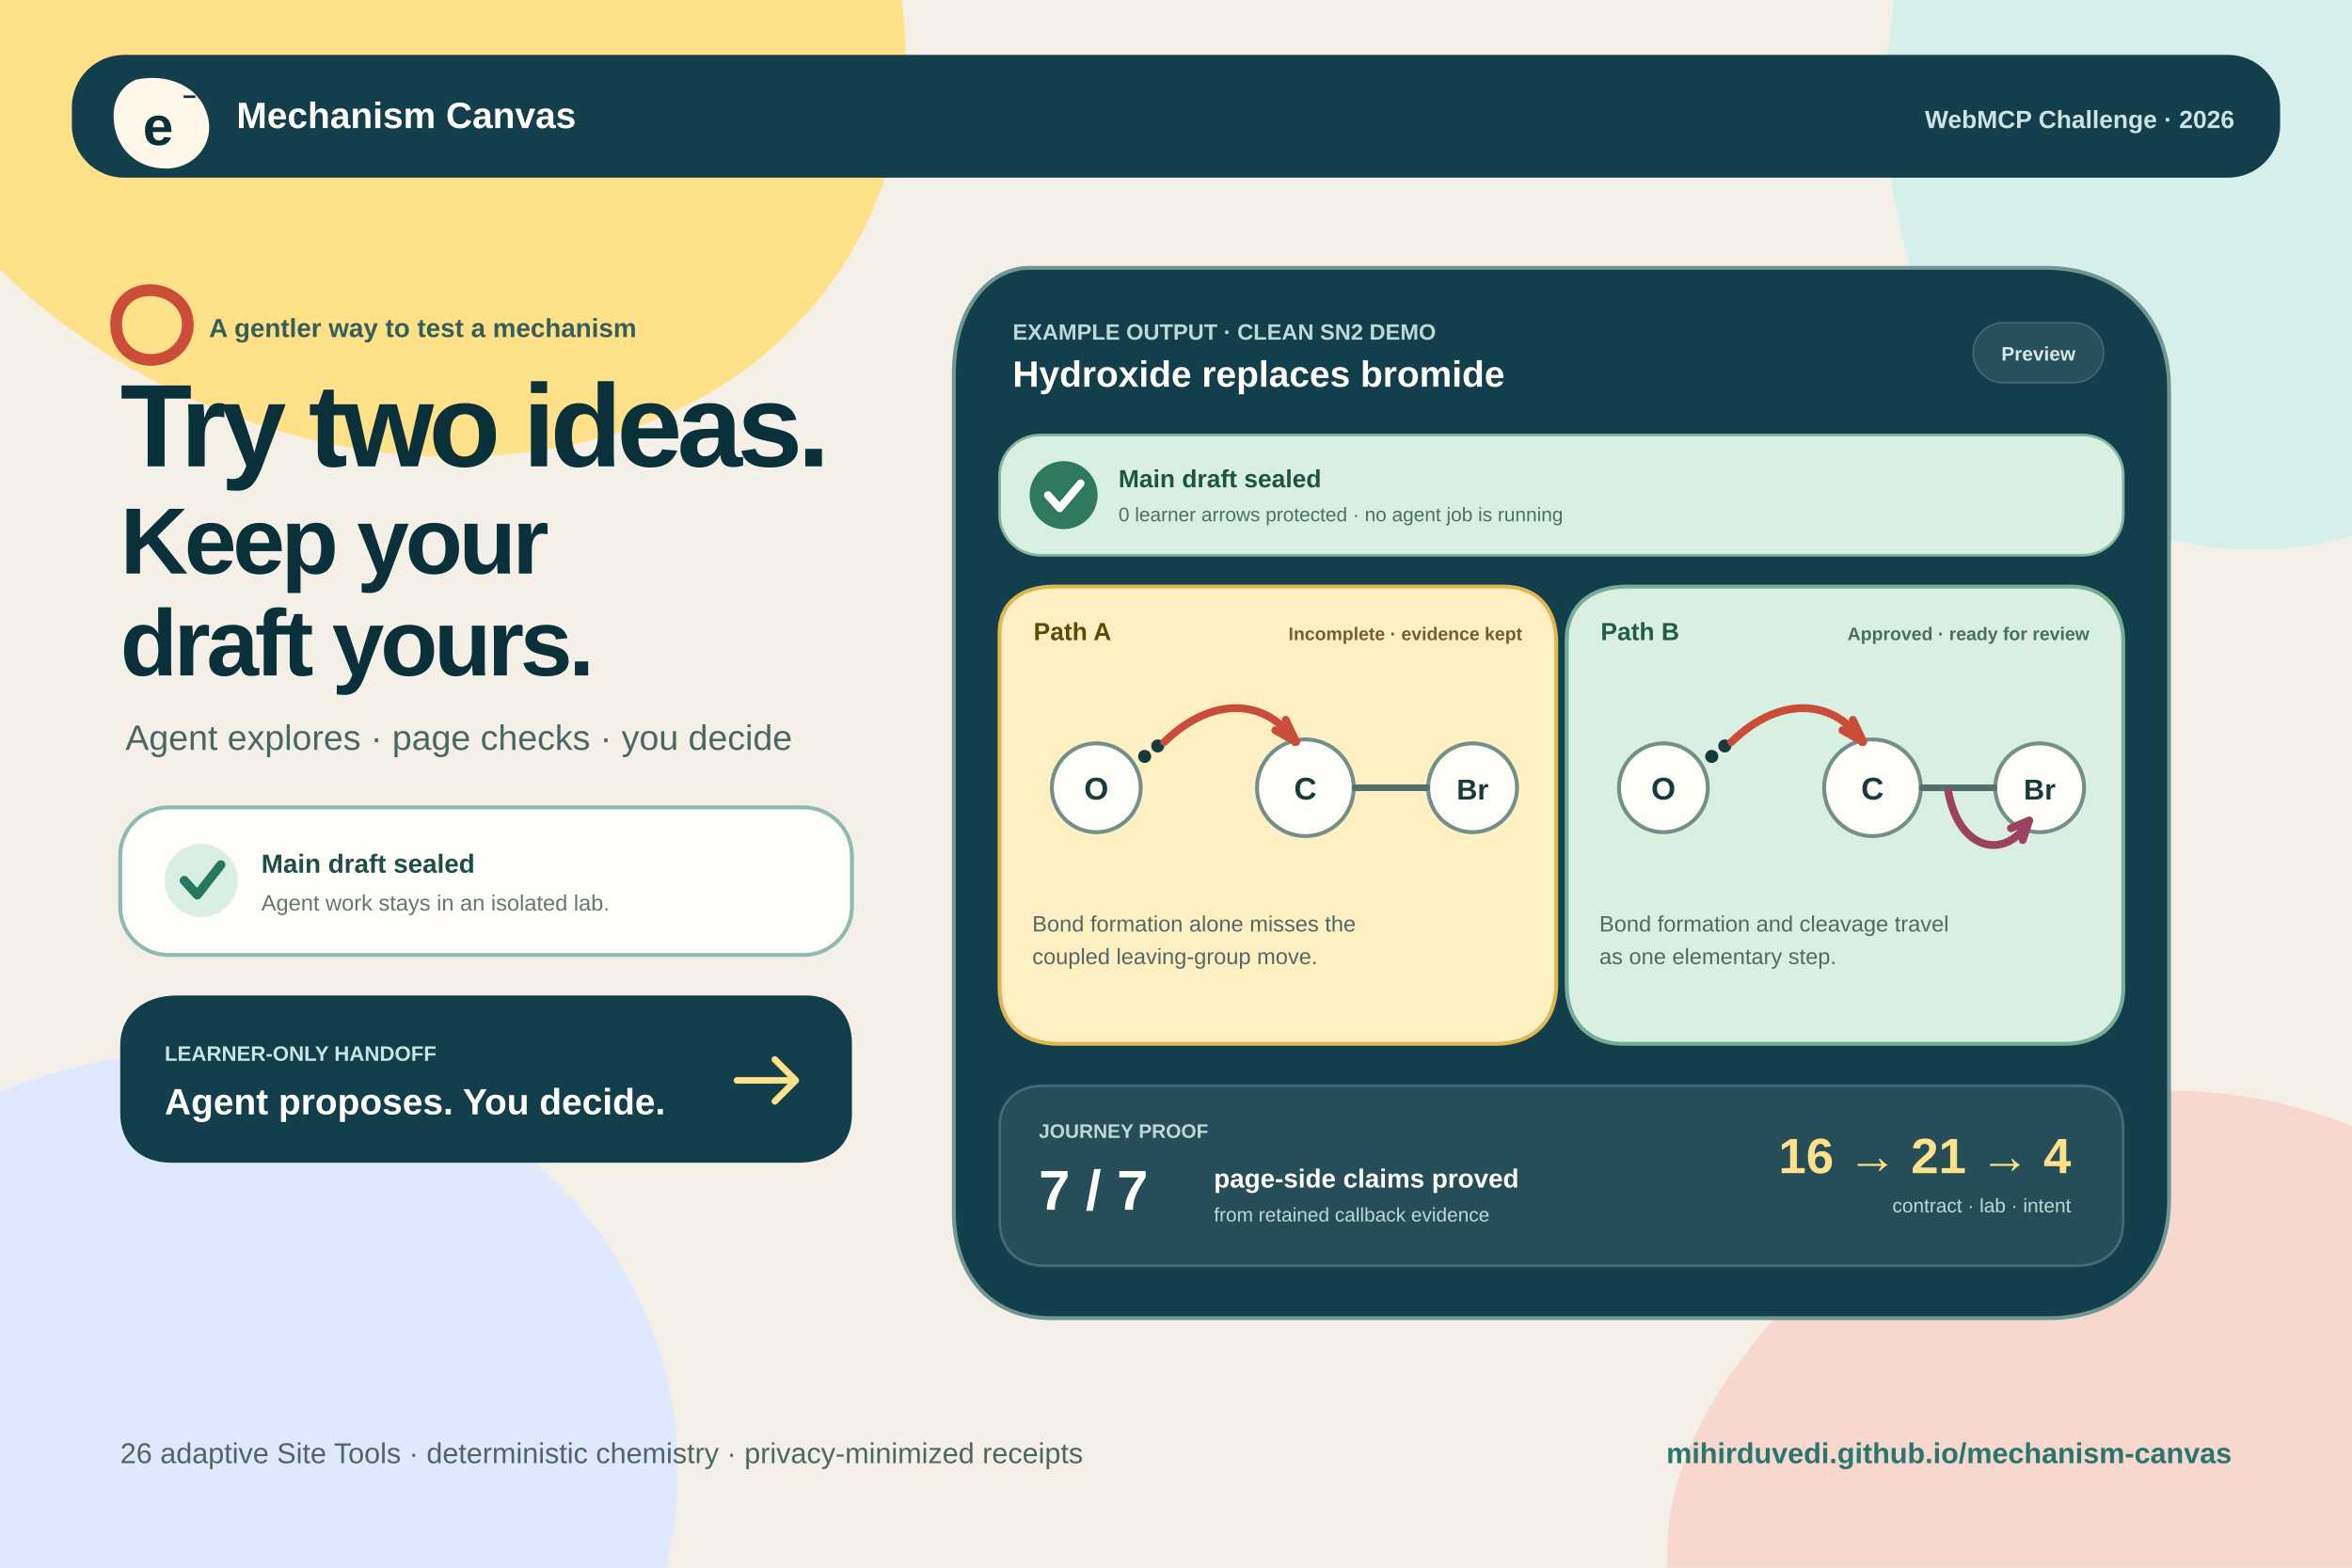
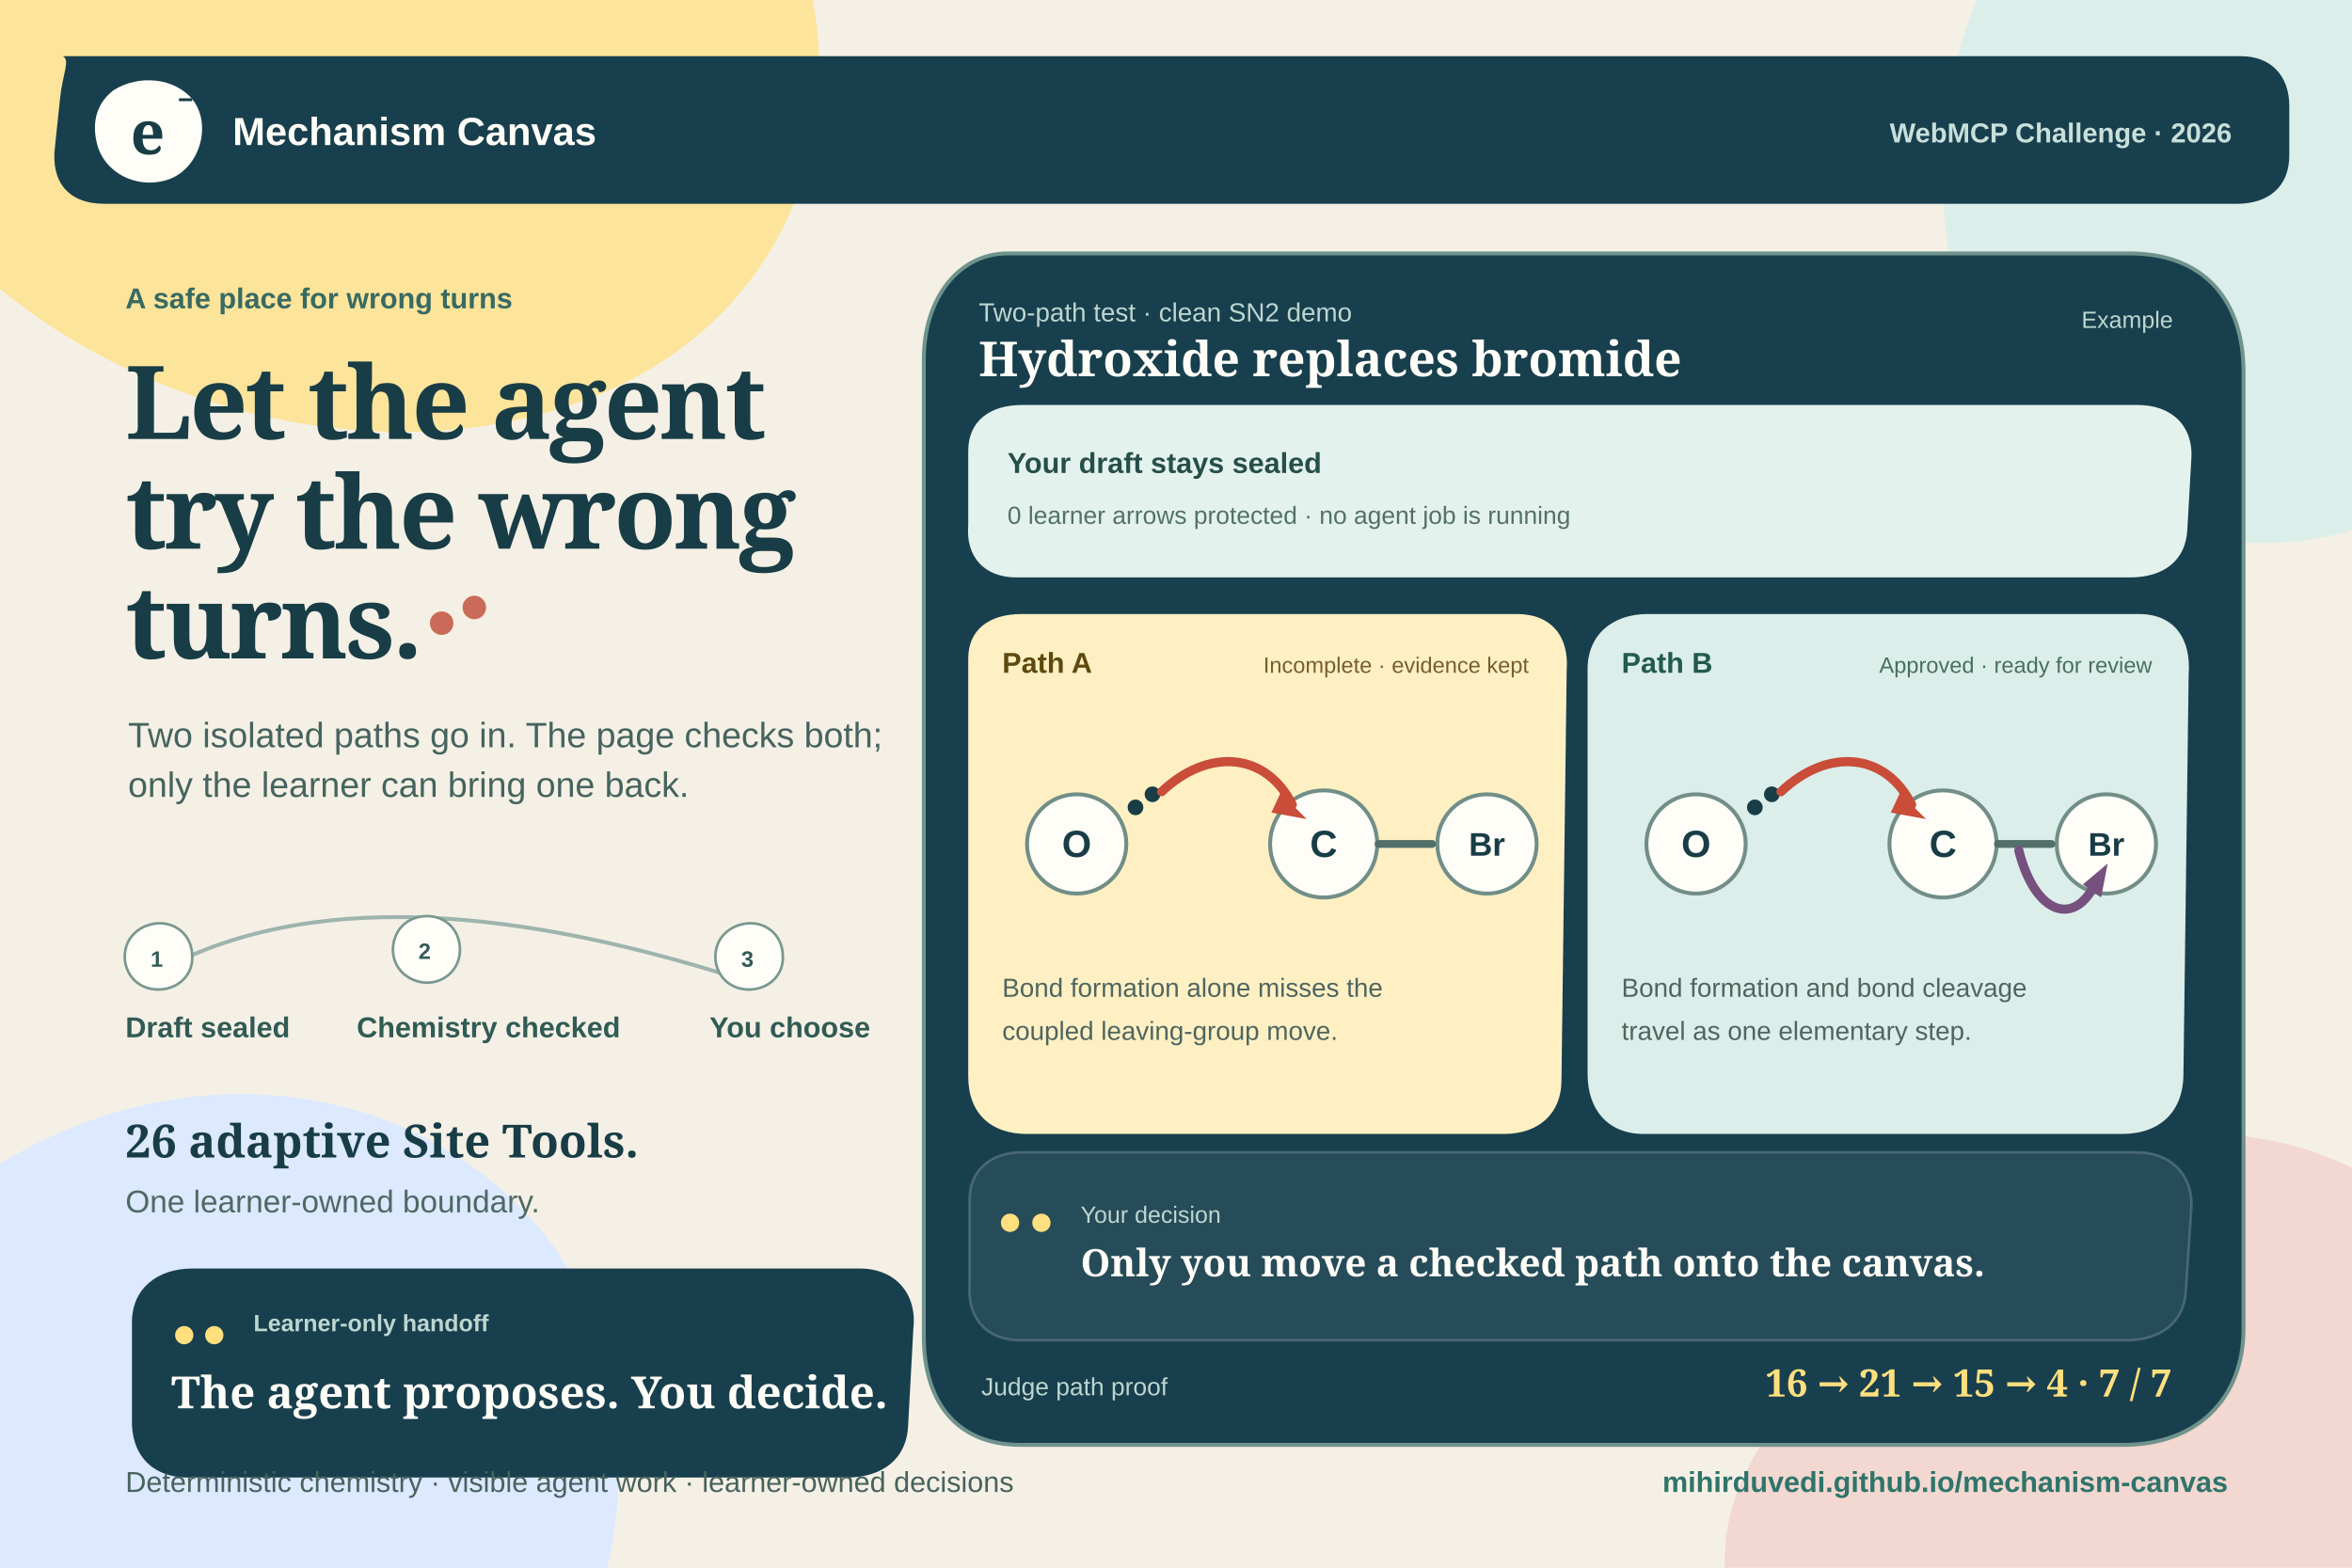
<svg xmlns="http://www.w3.org/2000/svg" width="1800" height="1200" viewBox="0 0 1800 1200" role="img" aria-labelledby="title desc">
-   <rect width="1800" height="1200" fill="#f4f0e7" />
-   <path d="M0 0H690C710 142 626 283 477 330C294 388 102 309 0 206Z" fill="#ffe18a" />
-   <path d="M1450 0H1800V410C1694 441 1582 404 1520 320C1454 231 1430 110 1450 0Z" fill="#d7efea" />
-   <path d="M0 835C154 776 330 798 439 919C511 1000 533 1103 510 1200H0Z" fill="#dfe8ff" />
-   <path d="M1412 952C1501 837 1661 806 1800 862V1200H1276C1272 1114 1323 1038 1412 952Z" fill="#f7d7ce" />
-   <rect x="55" y="42" width="1690" height="94" rx="40" fill="#123f4b" />
-   <path d="M104 61C127 56 151 65 158 86C166 108 150 129 127 129C104 129 88 113 87 91C86 76 94 65 104 61Z" fill="#fff8e9" />
-   <text x="121" y="111" fill="#0a303a" font-family="Arial Rounded MT Bold, Avenir Next, Arial, sans-serif" font-size="42" font-weight="700" text-anchor="middle">e</text>
-   <text x="145" y="80" fill="#0a303a" font-family="Avenir Next, Arial, sans-serif" font-size="18" font-weight="800" text-anchor="middle">−</text>
-   <text x="181" y="98" fill="#fffef9" font-family="Arial Rounded MT Bold, Avenir Next, Arial, sans-serif" font-size="28" font-weight="700">Mechanism Canvas</text>
-   <text x="1710" y="98" fill="#cce4df" font-family="Avenir Next, Arial, sans-serif" font-size="19" font-weight="700" text-anchor="end">WebMCP Challenge · 2026</text>
-   <g transform="translate(92 225)">
-     <path d="M10 0C24 -7 44 -1 50 14C56 30 46 47 29 50C12 53 -2 42 -3 26C-4 14 1 5 10 0Z" fill="none" stroke="#c94d38" stroke-width="9" />
-     <text x="68" y="33" fill="#365f5b" font-family="Avenir Next, Arial, sans-serif" font-size="20" font-weight="750">A gentler way to test a mechanism</text>
-     <text x="0" y="132" fill="#0a303a" font-family="Arial Rounded MT Bold, Avenir Next, Arial, sans-serif" font-size="90" font-weight="700" letter-spacing="-4">Try two ideas.</text>
-     <text x="0" y="214" fill="#0a303a" font-family="Arial Rounded MT Bold, Avenir Next, Arial, sans-serif" font-size="72" font-weight="700" letter-spacing="-3">Keep your</text>
-     <text x="0" y="292" fill="#0a303a" font-family="Arial Rounded MT Bold, Avenir Next, Arial, sans-serif" font-size="72" font-weight="700" letter-spacing="-3">draft yours.</text>
-     <text x="4" y="349" fill="#4b6765" font-family="Avenir Next, Arial, sans-serif" font-size="27">Agent explores · page checks · you decide</text>
-     <g transform="translate(0 393)">
-       <rect width="560" height="113" rx="37" fill="#fffdf8" stroke="#91b9b3" stroke-width="3" />
-       <circle cx="62" cy="56" r="28" fill="#d8efe1" />
-       <path d="M49 56L59 67L77 44" fill="none" stroke="#27765e" stroke-width="7" stroke-linecap="round" stroke-linejoin="round" />
-       <text x="108" y="50" fill="#1e4f47" font-family="Avenir Next, Arial, sans-serif" font-size="20" font-weight="800">Main draft sealed</text>
-       <text x="108" y="79" fill="#617875" font-family="Avenir Next, Arial, sans-serif" font-size="17">Agent work stays in an isolated lab.</text>
+   <rect width="1800" height="1200" fill="#f5f0e5" />
+   <path d="M0 0H622C646 130 583 252 456 303C302 365 114 316 0 221Z" fill="#ffdf7e" fill-opacity="0.72" />
+   <path d="M1513 0H1800V406C1689 438 1563 389 1517 286C1482 208 1474 91 1513 0Z" fill="#dceeea" />
+   <path d="M0 891C124 814 288 817 395 921C467 991 488 1094 465 1200H0Z" fill="#dce9ff" />
+   <path d="M1426 1010C1509 879 1679 834 1800 894V1200H1320C1318 1136 1354 1087 1426 1010Z" fill="#f2d8d0" />
+   <path d="M48 43H1715C1738 43 1752 58 1752 81V119C1752 143 1736 156 1712 156H80C52 156 39 139 42 113L46 75C48 56 54 46 48 43Z" fill="#183f4d" />
+   <path d="M87 69C106 57 134 59 148 77C162 96 153 128 130 137C105 146 79 132 74 109C70 92 75 78 87 69Z" fill="#fffdf7" />
+   <text x="113" y="118" fill="#183d46" font-family="Georgia, Charter, serif" font-size="46" font-weight="700" text-anchor="middle">e</text>
+   <text x="142" y="83" fill="#183d46" font-family="Avenir Next, Arial, sans-serif" font-size="20" font-weight="800" text-anchor="middle">−</text>
+   <text x="178" y="111" fill="#fffdf7" font-family="Avenir Next, Arial, sans-serif" font-size="30" font-weight="750">Mechanism Canvas</text>
+   <text x="1708" y="109" fill="#c8dfda" font-family="Avenir Next, Arial, sans-serif" font-size="21" font-weight="650" text-anchor="end">WebMCP Challenge · 2026</text>
+   <g transform="translate(96 236)">
+     <text x="0" y="0" fill="#376a62" font-family="Avenir Next, Arial, sans-serif" font-size="22" font-weight="750">A safe place for wrong turns</text>
+     <text x="0" y="100" fill="#183d46" font-family="Georgia, Charter, serif" font-size="78" font-weight="700" letter-spacing="-2">Let the agent</text>
+     <text x="0" y="184" fill="#183d46" font-family="Georgia, Charter, serif" font-size="78" font-weight="700" letter-spacing="-2">try the wrong</text>
+     <text x="0" y="268" fill="#183d46" font-family="Georgia, Charter, serif" font-size="78" font-weight="700" letter-spacing="-2">turns.</text>
+     <circle cx="242" cy="241" r="9" fill="#c96b58" />
+     <circle cx="267" cy="229" r="9" fill="#c96b58" />
+     <text x="2" y="336" fill="#46645f" font-family="Avenir Next, Arial, sans-serif" font-size="27">Two isolated paths go in. The page checks both;</text>
+     <text x="2" y="374" fill="#46645f" font-family="Avenir Next, Arial, sans-serif" font-size="27">only the learner can bring one back.</text>
+     <path d="M14 514C125 447 282 453 472 514" fill="none" stroke="#9eb4ae" stroke-width="3" stroke-linecap="round" />
+     <g transform="translate(0 472)">
+       <path d="M18 0C34 -5 50 5 51 22C53 40 37 52 20 49C3 46 -5 28 2 13C5 7 11 2 18 0Z" fill="#fffdf7" stroke="#799890" stroke-width="2" />
+       <text x="24" y="32" fill="#315b55" font-family="Avenir Next, Arial, sans-serif" font-size="17" font-weight="750" text-anchor="middle">1</text>
+       <text x="0" y="86" fill="#315b55" font-family="Avenir Next, Arial, sans-serif" font-size="22" font-weight="700">Draft sealed</text>
    </g>
-     <g transform="translate(0 537)">
-       <path d="M0 38C0 15 18 0 43 0H525C547 0 560 15 560 37V91C560 115 543 128 519 128H39C15 128 0 113 0 90Z" fill="#123f4b" />
-       <text x="34" y="50" fill="#cce4df" font-family="Avenir Next, Arial, sans-serif" font-size="16" font-weight="750">LEARNER-ONLY HANDOFF</text>
-       <text x="34" y="91" fill="#fffef9" font-family="Arial Rounded MT Bold, Avenir Next, Arial, sans-serif" font-size="28" font-weight="700">Agent proposes. You decide.</text>
-       <path d="M472 65H517M501 49L517 65L501 81" fill="none" stroke="#ffe18a" stroke-width="5" stroke-linecap="round" stroke-linejoin="round" />
+     <g transform="translate(205 466)">
+       <path d="M19 0C37 -4 51 8 51 25C51 43 34 54 18 49C2 44 -4 28 2 14C5 7 11 2 19 0Z" fill="#fffdf7" stroke="#799890" stroke-width="2" />
+       <text x="24" y="32" fill="#315b55" font-family="Avenir Next, Arial, sans-serif" font-size="17" font-weight="750" text-anchor="middle">2</text>
+       <text x="-28" y="92" fill="#315b55" font-family="Avenir Next, Arial, sans-serif" font-size="22" font-weight="700">Chemistry checked</text>
    </g>
+     <g transform="translate(452 472)">
+       <path d="M18 0C34 -5 50 5 51 22C53 40 37 52 20 49C3 46 -5 28 2 13C5 7 11 2 18 0Z" fill="#fffdf7" stroke="#799890" stroke-width="2" />
+       <text x="24" y="32" fill="#315b55" font-family="Avenir Next, Arial, sans-serif" font-size="17" font-weight="750" text-anchor="middle">3</text>
+       <text x="-5" y="86" fill="#315b55" font-family="Avenir Next, Arial, sans-serif" font-size="22" font-weight="700">You choose</text>
+     </g>
+     <text x="0" y="650" fill="#183d46" font-family="Georgia, Charter, serif" font-size="35" font-weight="700">26 adaptive Site Tools.</text>
+     <text x="0" y="692" fill="#4e6963" font-family="Avenir Next, Arial, sans-serif" font-size="24">One learner-owned boundary.</text>
+     <path d="M5 776C5 750 25 735 51 735H562C589 735 606 754 603 781L599 855C598 881 579 895 552 895H48C20 895 4 877 5 850Z" fill="#183f4d" />
+     <circle cx="45" cy="786" r="7" fill="#ffdf7e" />
+     <circle cx="68" cy="786" r="7" fill="#ffdf7e" />
+     <text x="98" y="783" fill="#bdd6d0" font-family="Avenir Next, Arial, sans-serif" font-size="18" font-weight="700">Learner-only handoff</text>
+     <text x="35" y="842" fill="#fffdf7" font-family="Georgia, Charter, serif" font-size="34" font-weight="700">The agent proposes. You decide.</text>
  </g>
-   <g transform="translate(730 205)">
-     <path d="M58 0H835C892 0 930 37 930 92V714C930 769 892 804 838 804H74C29 804 0 772 0 723V81C0 32 26 0 58 0Z" fill="#123f4b" stroke="#6f9691" stroke-width="3" />
-     <text x="45" y="55" fill="#bdd9d4" font-family="Avenir Next, Arial, sans-serif" font-size="17" font-weight="750">EXAMPLE OUTPUT · CLEAN SN2 DEMO</text>
-     <text x="45" y="91" fill="#fffef9" font-family="Arial Rounded MT Bold, Avenir Next, Arial, sans-serif" font-size="28" font-weight="700">Hydroxide replaces bromide</text>
-     <rect x="780" y="42" width="100" height="46" rx="23" fill="#ffffff" fill-opacity="0.09" stroke="#ffffff" stroke-opacity="0.2" />
-     <text x="830" y="71" fill="#d6e8e4" font-family="Avenir Next, Arial, sans-serif" font-size="15" font-weight="700" text-anchor="middle">Preview</text>
-     <g transform="translate(35 128)">
-       <rect width="860" height="92" rx="31" fill="#d8efe1" stroke="#82b6a0" stroke-width="2" />
-       <circle cx="49" cy="46" r="26" fill="#2f795f" />
-       <path d="M37 46L46 56L62 37" fill="none" stroke="#fff" stroke-width="6" stroke-linecap="round" stroke-linejoin="round" />
-       <text x="91" y="40" fill="#1c5543" font-family="Avenir Next, Arial, sans-serif" font-size="19" font-weight="800">Main draft sealed</text>
-       <text x="91" y="66" fill="#4b7166" font-family="Avenir Next, Arial, sans-serif" font-size="15">0 learner arrows protected · no agent job is running</text>
+   <g transform="translate(707 194)">
+     <path d="M64 0H923C978 0 1010 34 1010 91V823C1010 876 975 912 918 912H74C25 912 0 879 0 829V81C0 34 27 0 64 0Z" fill="#183f4d" stroke="#6f938c" stroke-width="3" />
+     <text x="42" y="52" fill="#bdd6d0" font-family="Avenir Next, Arial, sans-serif" font-size="20">Two-path test · clean SN2 demo</text>
+     <text x="42" y="94" fill="#fffdf7" font-family="Georgia, Charter, serif" font-size="37" font-weight="700">Hydroxide replaces bromide</text>
+     <text x="956" y="57" fill="#bdd6d0" font-family="Avenir Next, Arial, sans-serif" font-size="18" text-anchor="end">Example</text>
+     <path d="M34 151C34 128 51 116 75 116H929C955 116 972 132 970 158L967 211C966 235 949 248 923 248H71C46 248 32 232 34 208Z" fill="#e4f2ed" />
+     <text x="64" y="168" fill="#254f48" font-family="Avenir Next, Arial, sans-serif" font-size="22" font-weight="750">Your draft stays sealed</text>
+     <text x="64" y="207" fill="#52716a" font-family="Avenir Next, Arial, sans-serif" font-size="19">0 learner arrows protected · no agent job is running</text>
+     <g transform="translate(34 276)">
+       <path d="M0 34C0 12 16 0 41 0H420C446 0 460 17 458 43L454 357C454 382 437 398 410 398H45C17 398 0 382 0 354Z" fill="#fff0c4" />
+       <text x="26" y="45" fill="#5f490e" font-family="Avenir Next, Arial, sans-serif" font-size="22" font-weight="750">Path A</text>
+       <text x="429" y="45" fill="#765f2c" font-family="Avenir Next, Arial, sans-serif" font-size="17" text-anchor="end">Incomplete · evidence kept</text>
+       <circle cx="83" cy="176" r="38" fill="#fffdf7" stroke="#718e88" stroke-width="3" />
+       <circle cx="272" cy="176" r="41" fill="#fffdf7" stroke="#718e88" stroke-width="3" />
+       <circle cx="397" cy="176" r="38" fill="#fffdf7" stroke="#718e88" stroke-width="3" />
+       <text x="83" y="186" fill="#183d46" font-family="Avenir Next, Arial, sans-serif" font-size="29" font-weight="800" text-anchor="middle">O</text>
+       <text x="272" y="186" fill="#183d46" font-family="Avenir Next, Arial, sans-serif" font-size="29" font-weight="800" text-anchor="middle">C</text>
+       <text x="397" y="185" fill="#183d46" font-family="Avenir Next, Arial, sans-serif" font-size="25" font-weight="800" text-anchor="middle">Br</text>
+       <circle cx="128" cy="148" r="6" fill="#183d46" />
+       <circle cx="141" cy="138" r="6" fill="#183d46" />
+       <path d="M148 136C184 102 228 106 248 146" fill="none" stroke="#c94d38" stroke-width="7" stroke-linecap="round" />
+       <polygon points="239,137 259,157 232,152" fill="#c94d38" />
+       <path d="M314 176H355" fill="none" stroke="#536f69" stroke-width="6" stroke-linecap="round" />
+       <text x="26" y="293" fill="#4f655f" font-family="Avenir Next, Arial, sans-serif" font-size="20">Bond formation alone misses the</text>
+       <text x="26" y="326" fill="#4f655f" font-family="Avenir Next, Arial, sans-serif" font-size="20">coupled leaving-group move.</text>
    </g>
-     <g transform="translate(35 244)">
-       <path d="M0 35C0 13 16 0 42 0H385C412 0 426 17 426 43V304C426 333 408 350 380 350H45C17 350 0 334 0 307Z" fill="#fff0c4" stroke="#dfb753" stroke-width="3" />
-       <text x="26" y="41" fill="#604900" font-family="Avenir Next, Arial, sans-serif" font-size="19" font-weight="800">Path A</text>
-       <text x="400" y="41" fill="#765f2c" font-family="Avenir Next, Arial, sans-serif" font-size="14" font-weight="700" text-anchor="end">Incomplete · evidence kept</text>
-       <circle cx="74" cy="154" r="34" fill="#fffdf8" stroke="#728f8a" stroke-width="3" />
-       <circle cx="234" cy="154" r="37" fill="#fffdf8" stroke="#728f8a" stroke-width="3" />
-       <circle cx="362" cy="154" r="34" fill="#fffdf8" stroke="#728f8a" stroke-width="3" />
-       <text x="74" y="163" fill="#173a3d" font-family="Avenir Next, Arial, sans-serif" font-size="24" font-weight="800" text-anchor="middle">O</text>
-       <text x="234" y="163" fill="#173a3d" font-family="Avenir Next, Arial, sans-serif" font-size="24" font-weight="800" text-anchor="middle">C</text>
-       <text x="362" y="163" fill="#173a3d" font-family="Avenir Next, Arial, sans-serif" font-size="22" font-weight="800" text-anchor="middle">Br</text>
-       <circle cx="111" cy="130" r="5" fill="#173a3d" />
-       <circle cx="121" cy="122" r="5" fill="#173a3d" />
-       <path d="M126 119C165 81 207 88 226 119" fill="none" stroke="#c94d38" stroke-width="6" stroke-linecap="round" />
-       <path d="M211 110L227 119L219 102" fill="none" stroke="#c94d38" stroke-width="6" stroke-linecap="round" stroke-linejoin="round" />
-       <path d="M272 154H327" fill="none" stroke="#536f6b" stroke-width="5" stroke-linecap="round" />
-       <text x="25" y="264" fill="#536963" font-family="Avenir Next, Arial, sans-serif" font-size="17">Bond formation alone misses the</text>
-       <text x="25" y="289" fill="#536963" font-family="Avenir Next, Arial, sans-serif" font-size="17">coupled leaving-group move.</text>
+     <g transform="translate(508 276)">
+       <path d="M0 42C0 16 19 0 46 0H422C449 0 462 19 460 46L456 352C456 381 438 398 409 398H43C16 398 0 380 0 352Z" fill="#dceeea" />
+       <text x="26" y="45" fill="#225b4c" font-family="Avenir Next, Arial, sans-serif" font-size="22" font-weight="750">Path B</text>
+       <text x="432" y="45" fill="#47705f" font-family="Avenir Next, Arial, sans-serif" font-size="17" text-anchor="end">Approved · ready for review</text>
+       <circle cx="83" cy="176" r="38" fill="#fffdf7" stroke="#718e88" stroke-width="3" />
+       <circle cx="272" cy="176" r="41" fill="#fffdf7" stroke="#718e88" stroke-width="3" />
+       <circle cx="397" cy="176" r="38" fill="#fffdf7" stroke="#718e88" stroke-width="3" />
+       <text x="83" y="186" fill="#183d46" font-family="Avenir Next, Arial, sans-serif" font-size="29" font-weight="800" text-anchor="middle">O</text>
+       <text x="272" y="186" fill="#183d46" font-family="Avenir Next, Arial, sans-serif" font-size="29" font-weight="800" text-anchor="middle">C</text>
+       <text x="397" y="185" fill="#183d46" font-family="Avenir Next, Arial, sans-serif" font-size="25" font-weight="800" text-anchor="middle">Br</text>
+       <circle cx="128" cy="148" r="6" fill="#183d46" />
+       <circle cx="141" cy="138" r="6" fill="#183d46" />
+       <path d="M148 136C184 102 228 106 248 146" fill="none" stroke="#c94d38" stroke-width="7" stroke-linecap="round" />
+       <polygon points="239,137 259,157 232,152" fill="#c94d38" />
+       <path d="M314 176H355" fill="none" stroke="#536f69" stroke-width="6" stroke-linecap="round" />
+       <path d="M330 181C343 232 374 239 389 205" fill="none" stroke="#76507e" stroke-width="7" stroke-linecap="round" />
+       <polygon points="379,207 398,191 393,217" fill="#76507e" />
+       <text x="26" y="293" fill="#4f655f" font-family="Avenir Next, Arial, sans-serif" font-size="20">Bond formation and bond cleavage</text>
+       <text x="26" y="326" fill="#4f655f" font-family="Avenir Next, Arial, sans-serif" font-size="20">travel as one elementary step.</text>
    </g>
-     <g transform="translate(469 244)">
-       <path d="M0 41C0 15 18 0 46 0H386C411 0 426 17 426 42V307C426 334 408 350 381 350H43C16 350 0 332 0 305Z" fill="#d8efe1" stroke="#75ae96" stroke-width="3" />
-       <text x="26" y="41" fill="#225c47" font-family="Avenir Next, Arial, sans-serif" font-size="19" font-weight="800">Path B</text>
-       <text x="400" y="41" fill="#47705f" font-family="Avenir Next, Arial, sans-serif" font-size="14" font-weight="700" text-anchor="end">Approved · ready for review</text>
-       <circle cx="74" cy="154" r="34" fill="#fffdf8" stroke="#728f8a" stroke-width="3" />
-       <circle cx="234" cy="154" r="37" fill="#fffdf8" stroke="#728f8a" stroke-width="3" />
-       <circle cx="362" cy="154" r="34" fill="#fffdf8" stroke="#728f8a" stroke-width="3" />
-       <text x="74" y="163" fill="#173a3d" font-family="Avenir Next, Arial, sans-serif" font-size="24" font-weight="800" text-anchor="middle">O</text>
-       <text x="234" y="163" fill="#173a3d" font-family="Avenir Next, Arial, sans-serif" font-size="24" font-weight="800" text-anchor="middle">C</text>
-       <text x="362" y="163" fill="#173a3d" font-family="Avenir Next, Arial, sans-serif" font-size="22" font-weight="800" text-anchor="middle">Br</text>
-       <circle cx="111" cy="130" r="5" fill="#173a3d" />
-       <circle cx="121" cy="122" r="5" fill="#173a3d" />
-       <path d="M126 119C165 81 207 88 226 119" fill="none" stroke="#c94d38" stroke-width="6" stroke-linecap="round" />
-       <path d="M211 110L227 119L219 102" fill="none" stroke="#c94d38" stroke-width="6" stroke-linecap="round" stroke-linejoin="round" />
-       <path d="M272 154H327" fill="none" stroke="#536f6b" stroke-width="5" stroke-linecap="round" />
-       <path d="M292 157C301 205 338 208 353 180" fill="none" stroke="#9b4261" stroke-width="6" stroke-linecap="round" />
-       <path d="M340 185L354 179L349 194" fill="none" stroke="#9b4261" stroke-width="6" stroke-linecap="round" stroke-linejoin="round" />
-       <text x="25" y="264" fill="#536963" font-family="Avenir Next, Arial, sans-serif" font-size="17">Bond formation and cleavage travel</text>
-       <text x="25" y="289" fill="#536963" font-family="Avenir Next, Arial, sans-serif" font-size="17">as one elementary step.</text>
-     </g>
-     <g transform="translate(35 626)">
-       <path d="M0 30C0 12 14 0 33 0H827C848 0 860 13 860 33V104C860 126 845 138 824 138H34C13 138 0 124 0 104Z" fill="#ffffff" fill-opacity="0.08" stroke="#ffffff" stroke-opacity="0.19" stroke-width="2" />
-       <text x="30" y="40" fill="#bdd9d4" font-family="Avenir Next, Arial, sans-serif" font-size="15" font-weight="750">JOURNEY PROOF</text>
-       <text x="30" y="95" fill="#fffef9" font-family="Arial Rounded MT Bold, Avenir Next, Arial, sans-serif" font-size="43" font-weight="700">7 / 7</text>
-       <text x="164" y="78" fill="#fffef9" font-family="Avenir Next, Arial, sans-serif" font-size="20" font-weight="800">page-side claims proved</text>
-       <text x="164" y="104" fill="#bdd9d4" font-family="Avenir Next, Arial, sans-serif" font-size="15">from retained callback evidence</text>
-       <text x="820" y="67" fill="#ffe18a" font-family="Arial Rounded MT Bold, Avenir Next, Arial, sans-serif" font-size="38" font-weight="700" text-anchor="end">16 → 21 → 4</text>
-       <text x="820" y="97" fill="#bdd9d4" font-family="Avenir Next, Arial, sans-serif" font-size="15" text-anchor="end">contract · lab · intent</text>
-     </g>
+     <path d="M35 724C35 702 51 688 75 688H928C955 688 972 706 970 732L966 793C965 818 947 832 920 832H74C48 832 33 815 35 789Z" fill="#ffffff" fill-opacity="0.07" stroke="#ffffff" stroke-opacity="0.18" stroke-width="2" />
+     <circle cx="66" cy="742" r="7" fill="#ffdf7e" />
+     <circle cx="90" cy="742" r="7" fill="#ffdf7e" />
+     <text x="120" y="742" fill="#bdd6d0" font-family="Avenir Next, Arial, sans-serif" font-size="18">Your decision</text>
+     <text x="120" y="783" fill="#fffdf7" font-family="Georgia, Charter, serif" font-size="29" font-weight="700">Only you move a checked path onto the canvas.</text>
+     <text x="44" y="874" fill="#bdd6d0" font-family="Avenir Next, Arial, sans-serif" font-size="19">Judge path proof</text>
+     <text x="955" y="875" fill="#ffdf7e" font-family="Georgia, Charter, serif" font-size="29" font-weight="700" text-anchor="end">16 → 21 → 15 → 4 · 7 / 7</text>
  </g>
-   <text x="92" y="1120" fill="#4c6865" font-family="Avenir Next, Arial, sans-serif" font-size="22">26 adaptive Site Tools · deterministic chemistry · privacy-minimized receipts</text>
-   <text x="1708" y="1120" fill="#27776f" font-family="Avenir Next, Arial, sans-serif" font-size="22" font-weight="750" text-anchor="end">mihirduvedi.github.io/mechanism-canvas</text>
+   <text x="96" y="1142" fill="#48635e" font-family="Avenir Next, Arial, sans-serif" font-size="22">Deterministic chemistry · visible agent work · learner-owned decisions</text>
+   <text x="1705" y="1142" fill="#2f746b" font-family="Avenir Next, Arial, sans-serif" font-size="22" font-weight="750" text-anchor="end">mihirduvedi.github.io/mechanism-canvas</text>
</svg>
